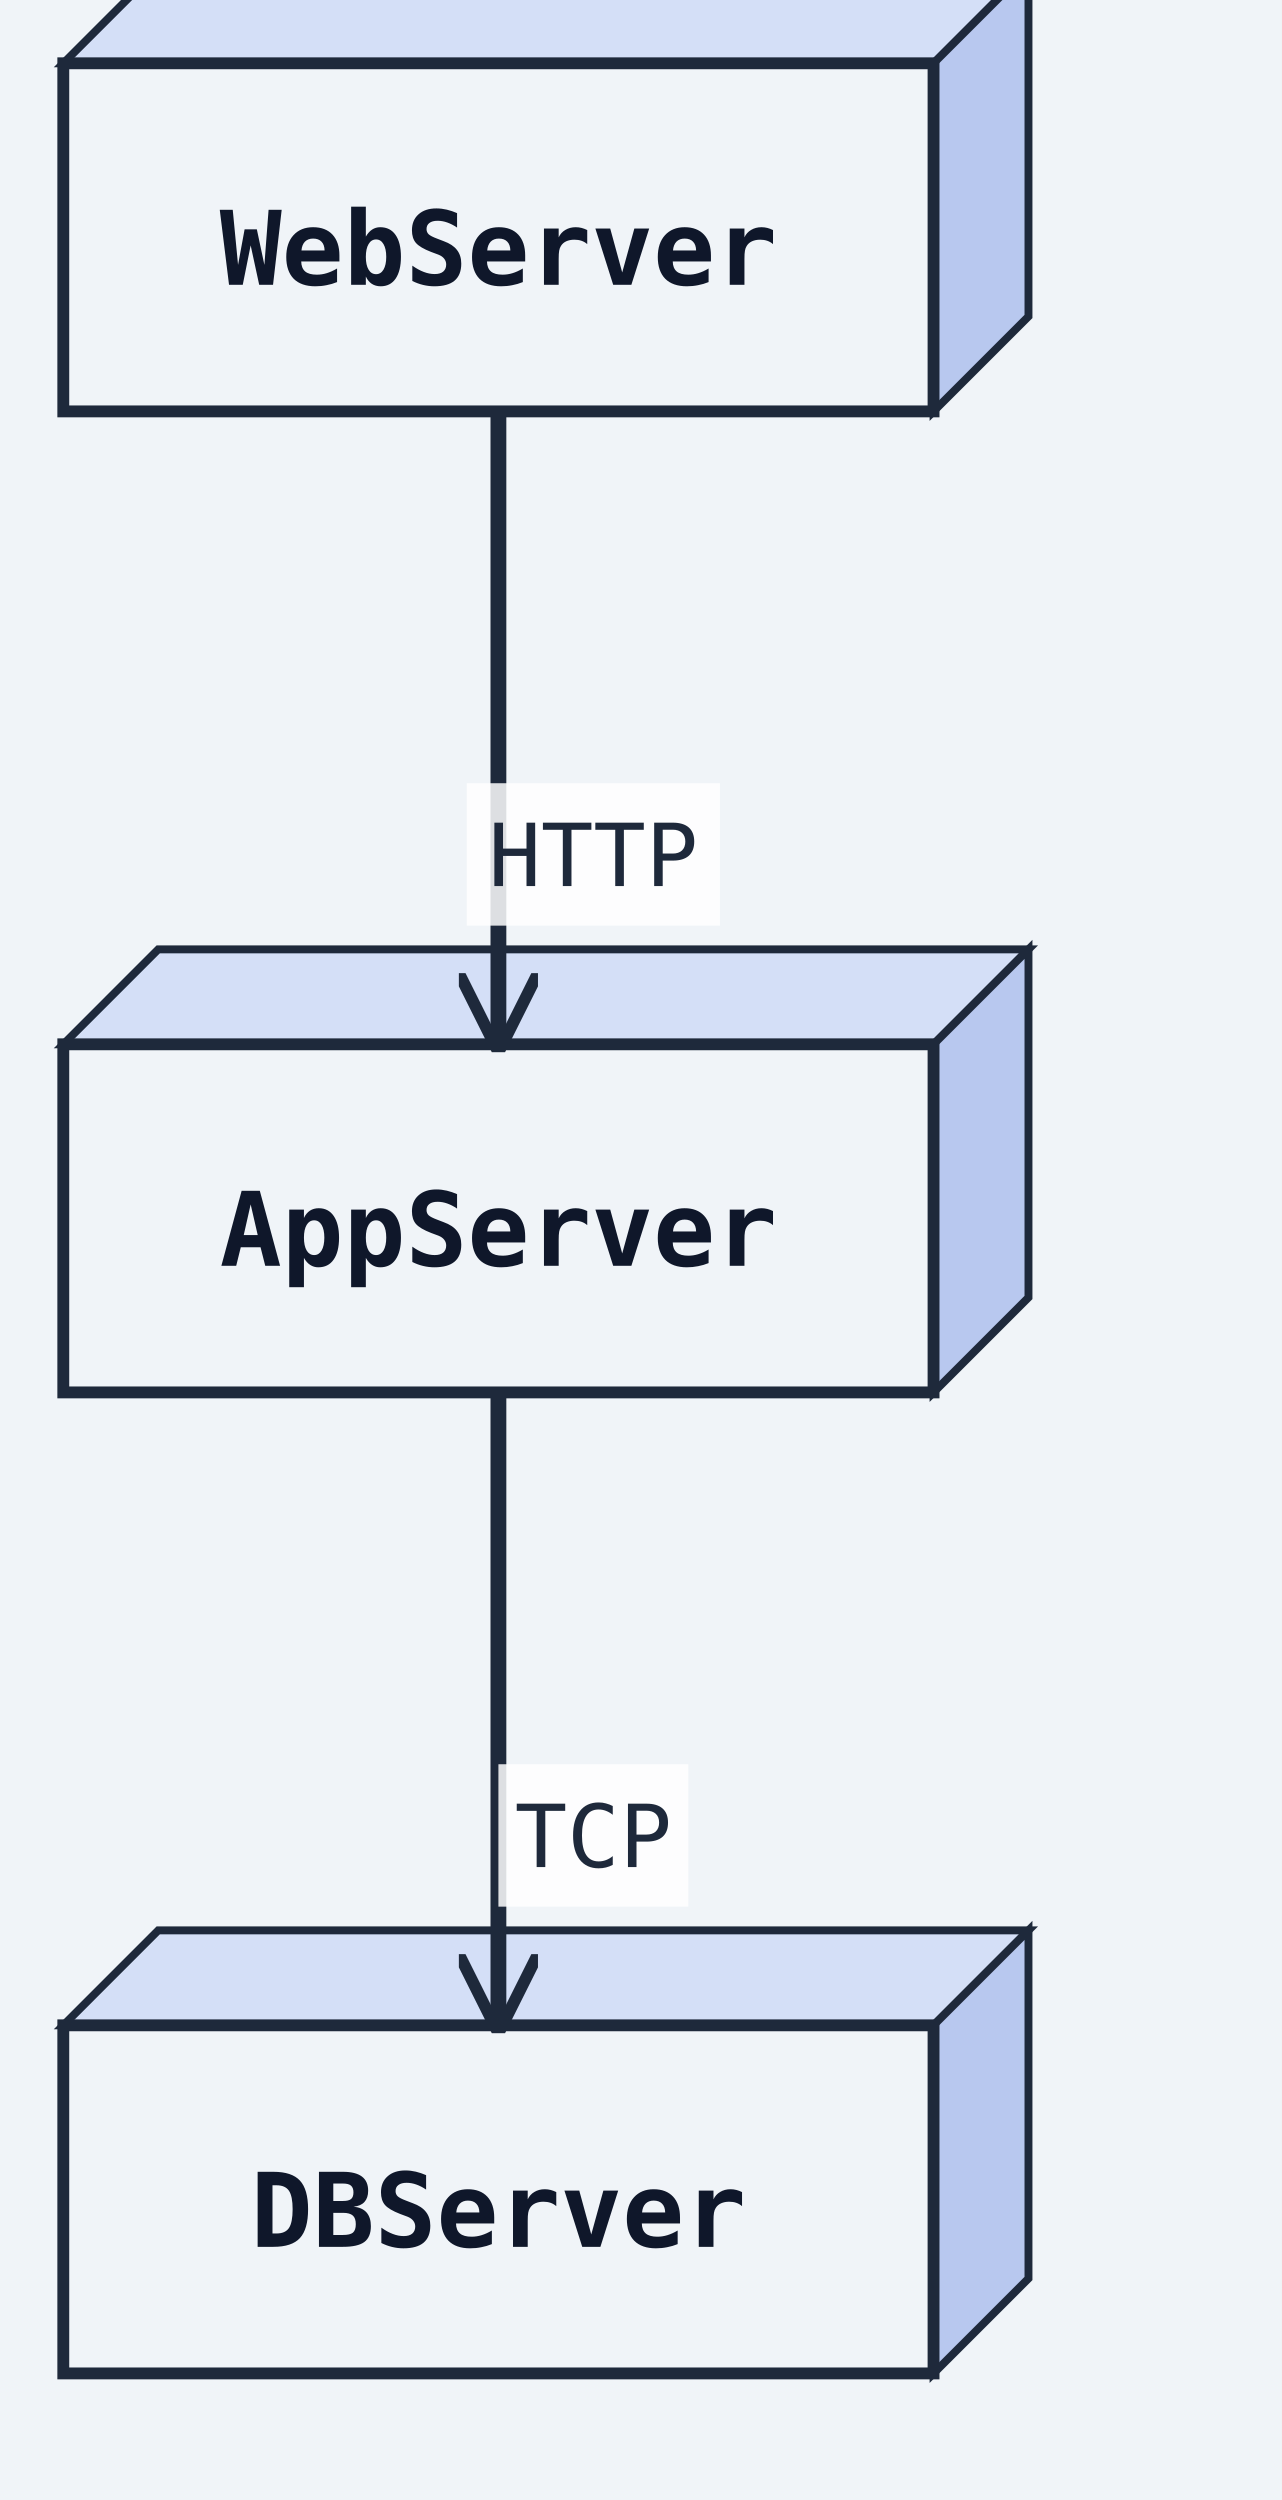
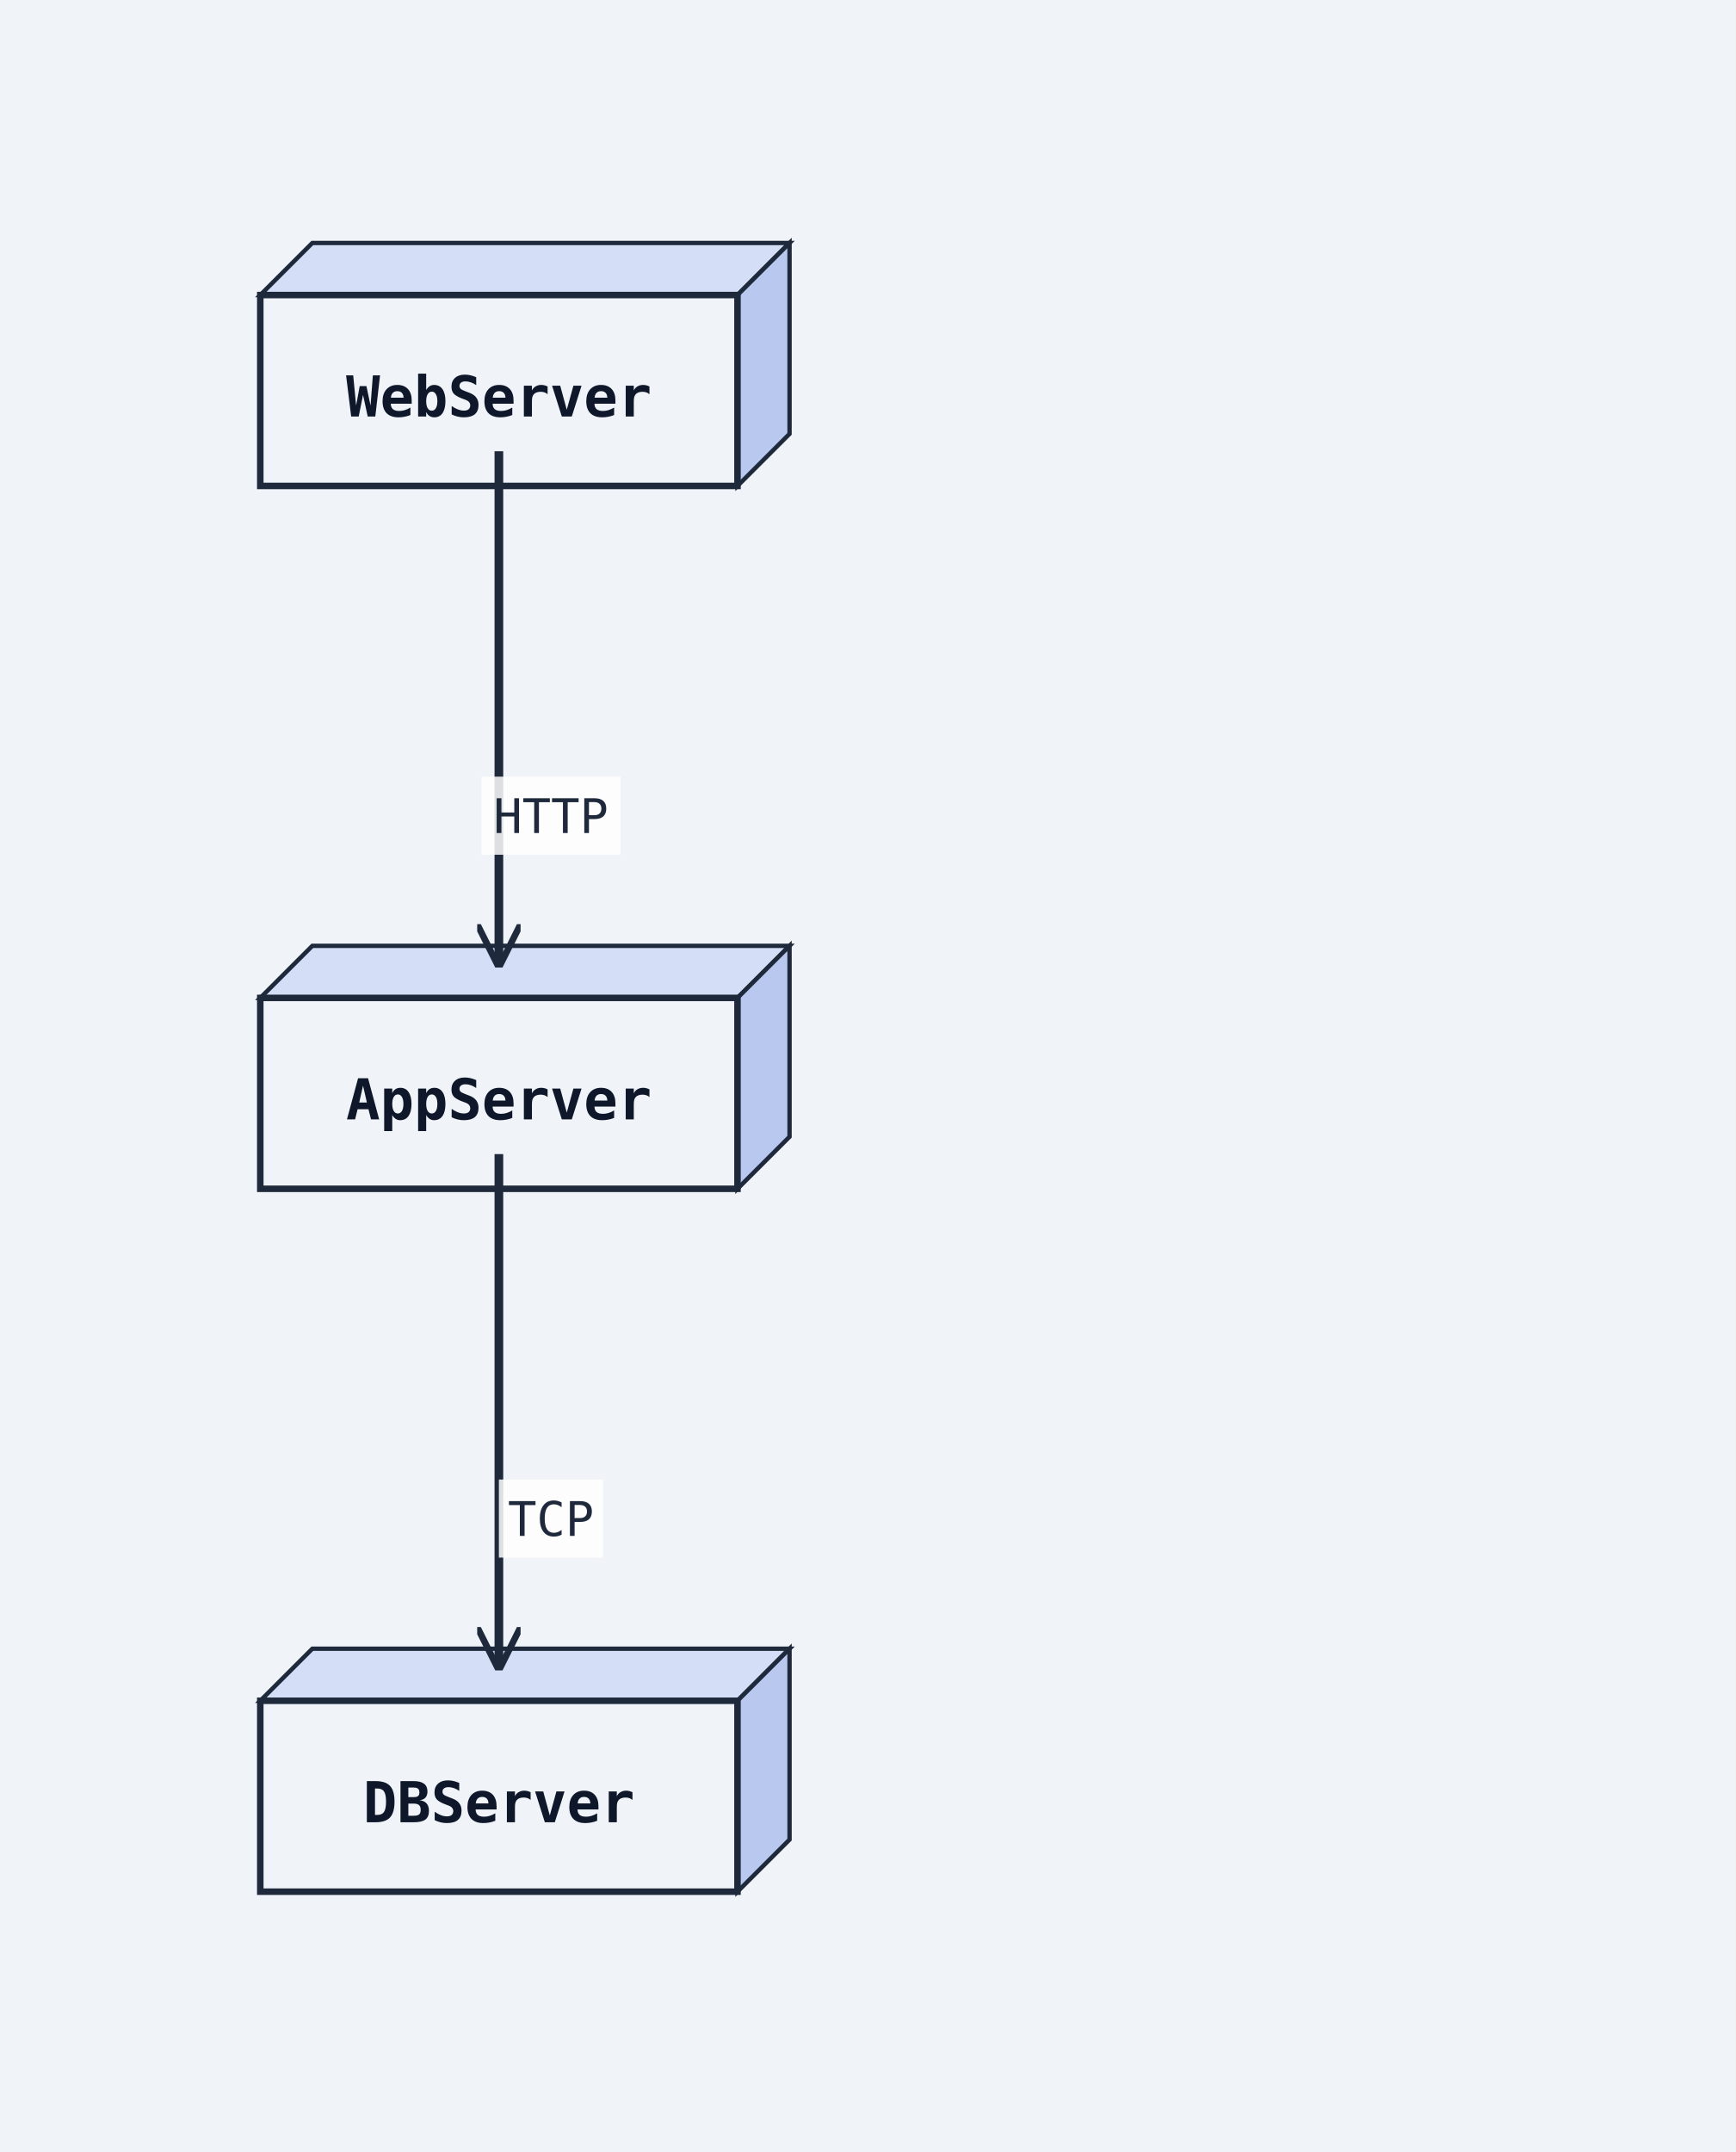
- <svg xmlns="http://www.w3.org/2000/svg" width="162" height="316" viewBox="0 0 162 316">
+ <svg xmlns="http://www.w3.org/2000/svg" width="400" height="496" viewBox="0 0 400 496">
  <rect width="100%" height="100%" fill="#f0f4f8" />
  <defs>
    <marker id="arrow-open" viewBox="0 0 10 10" refX="9" refY="5" markerWidth="10" markerHeight="10" markerUnits="userSpaceOnUse" orient="auto-start-reverse">
      <path d="M0,0 L10,5 L0,10" fill="none" stroke="#1e293b" stroke-width="1.5" />
    </marker>
    <marker id="arrow-triangle" viewBox="0 0 12 12" refX="11" refY="6" markerWidth="12" markerHeight="12" markerUnits="userSpaceOnUse" orient="auto-start-reverse">
      <polygon points="0,0 12,6 0,12" fill="#ffffff" stroke="#1e293b" stroke-width="1.5" fill-rule="nonzero" />
    </marker>
    <marker id="arrow-diamond-filled" viewBox="0 0 14 10" refX="13" refY="5" markerWidth="14" markerHeight="10" markerUnits="userSpaceOnUse" orient="auto-start-reverse">
      <path d="M0,5 L7,0 L14,5 L7,10 z" fill="#1e293b" stroke="#1e293b" stroke-width="1" />
    </marker>
    <marker id="arrow-diamond-open" viewBox="0 0 14 10" refX="13" refY="5" markerWidth="14" markerHeight="10" markerUnits="userSpaceOnUse" orient="auto-start-reverse">
      <path d="M0,5 L7,0 L14,5 L7,10 z" fill="#ffffff" stroke="#1e293b" stroke-width="1" />
    </marker>
    <marker id="arrow-double-open" viewBox="0 0 16 12" refX="15" refY="6" markerWidth="16" markerHeight="12" markerUnits="userSpaceOnUse" orient="auto-start-reverse">
      <path d="M0,1 L8,6 L0,11 M7,1 L15,6 L7,11" fill="none" stroke="#1e293b" stroke-width="1.5" stroke-linejoin="round" />
    </marker>
    <marker id="arrow-circle-open" viewBox="0 0 12 12" refX="11" refY="6" markerWidth="12" markerHeight="12" markerUnits="userSpaceOnUse" orient="auto-start-reverse">
      <circle cx="6" cy="6" r="4" fill="#ffffff" stroke="#1e293b" stroke-width="1.5" />
    </marker>
    <marker id="arrow-circle-filled" viewBox="0 0 12 12" refX="11" refY="6" markerWidth="12" markerHeight="12" markerUnits="userSpaceOnUse" orient="auto-start-reverse">
      <circle cx="6" cy="6" r="4" fill="#1e293b" stroke="#1e293b" stroke-width="1.5" />
    </marker>
    <marker id="arrow-triangle-filled" viewBox="0 0 12 12" refX="11" refY="6" markerWidth="12" markerHeight="12" markerUnits="userSpaceOnUse" orient="auto-start-reverse">
      <polygon points="0,0 12,6 0,12" fill="#1e293b" stroke="#1e293b" stroke-width="1.5" />
    </marker>
    <marker id="arrow-box-filled" viewBox="0 0 12 12" refX="11" refY="6" markerWidth="12" markerHeight="12" markerUnits="userSpaceOnUse" orient="auto-start-reverse">
      <rect x="2" y="2" width="8" height="8" fill="#1e293b" stroke="#1e293b" stroke-width="1.5" />
    </marker>
    <marker id="arrow-plus" viewBox="0 0 12 12" refX="11" refY="6" markerWidth="12" markerHeight="12" markerUnits="userSpaceOnUse" orient="auto-start-reverse">
      <path d="M6,1 L6,11 M1,6 L11,6" fill="none" stroke="#1e293b" stroke-width="1.8" stroke-linecap="round" />
    </marker>
    <marker id="arrow-slash" viewBox="0 0 12 12" refX="10" refY="6" markerWidth="12" markerHeight="12" markerUnits="userSpaceOnUse" orient="auto-start-reverse">
      <path d="M3,2 L9,10" fill="none" stroke="#1e293b" stroke-width="1.8" stroke-linecap="round" />
    </marker>
    <marker id="arrow-cross" viewBox="0 0 12 12" refX="11" refY="6" markerWidth="12" markerHeight="12" markerUnits="userSpaceOnUse" orient="auto-start-reverse">
      <path d="M2,2 L10,10 M10,2 L2,10" fill="none" stroke="#1e293b" stroke-width="1.8" stroke-linecap="round" />
    </marker>
    <marker id="arrow-bracket-open" viewBox="0 0 12 14" refX="11" refY="7" markerWidth="12" markerHeight="14" markerUnits="userSpaceOnUse" orient="auto-start-reverse">
      <path d="M10,1 L4,1 L4,13 L10,13" fill="none" stroke="#1e293b" stroke-width="1.8" stroke-linecap="round" stroke-linejoin="round" />
    </marker>
  </defs>
  <marker id="arrow-ie-one" viewBox="0 0 24 16" refX="22" refY="8" markerWidth="24" markerHeight="16" markerUnits="userSpaceOnUse" orient="auto-start-reverse">
    <path d="M16,2 L16,14" fill="none" stroke="#1e293b" stroke-width="1.8" stroke-linecap="round" />
  </marker>
  <marker id="arrow-ie-zero-one" viewBox="0 0 30 16" refX="28" refY="8" markerWidth="30" markerHeight="16" markerUnits="userSpaceOnUse" orient="auto-start-reverse">
    <circle cx="10" cy="8" r="4" fill="#ffffff" stroke="#1e293b" stroke-width="1.5" />
    <path d="M20,2 L20,14" fill="none" stroke="#1e293b" stroke-width="1.8" stroke-linecap="round" />
  </marker>
  <marker id="arrow-ie-zero-many" viewBox="0 0 34 18" refX="32" refY="9" markerWidth="34" markerHeight="18" markerUnits="userSpaceOnUse" orient="auto-start-reverse">
    <circle cx="8" cy="9" r="4" fill="#ffffff" stroke="#1e293b" stroke-width="1.5" />
    <path d="M18,9 L31,2 M18,9 L31,9 M18,9 L31,16" fill="none" stroke="#1e293b" stroke-width="1.7" stroke-linecap="round" />
  </marker>
  <marker id="arrow-ie-one-many" viewBox="0 0 34 18" refX="32" refY="9" markerWidth="34" markerHeight="18" markerUnits="userSpaceOnUse" orient="auto-start-reverse">
    <path d="M8,2 L8,16 M18,9 L31,2 M18,9 L31,9 M18,9 L31,16" fill="none" stroke="#1e293b" stroke-width="1.7" stroke-linecap="round" />
  </marker>
-   <polygon points="8,8 20,-4 130,-4 118,8" fill="#d4dff7" stroke="#1e293b" stroke-width="1" />
-   <polygon points="118,8 130,-4 130,40 118,52" fill="#b8c8ef" stroke="#1e293b" stroke-width="1" />
-   <rect class="uml-node uml-deployment-shape" data-uml-kind="node" x="8" y="8" width="110" height="44" fill="#f0f4f8" stroke="#1e293b" stroke-width="1.5" />
-   <text x="63" y="36" text-anchor="middle" font-family="monospace" font-size="13" font-weight="600" fill="#0f172a">WebServer</text>
-   <polygon points="8,132 20,120 130,120 118,132" fill="#d4dff7" stroke="#1e293b" stroke-width="1" />
-   <polygon points="118,132 130,120 130,164 118,176" fill="#b8c8ef" stroke="#1e293b" stroke-width="1" />
-   <rect class="uml-node uml-deployment-shape" data-uml-kind="node" x="8" y="132" width="110" height="44" fill="#f0f4f8" stroke="#1e293b" stroke-width="1.5" />
-   <text x="63" y="160" text-anchor="middle" font-family="monospace" font-size="13" font-weight="600" fill="#0f172a">AppServer</text>
-   <polygon points="8,256 20,244 130,244 118,256" fill="#d4dff7" stroke="#1e293b" stroke-width="1" />
-   <polygon points="118,256 130,244 130,288 118,300" fill="#b8c8ef" stroke="#1e293b" stroke-width="1" />
-   <rect class="uml-node uml-deployment-shape" data-uml-kind="node" x="8" y="256" width="110" height="44" fill="#f0f4f8" stroke="#1e293b" stroke-width="1.5" />
-   <text x="63" y="284" text-anchor="middle" font-family="monospace" font-size="13" font-weight="600" fill="#0f172a">DBServer</text>
-   <polyline class="uml-relation" data-uml-from="WebServer" data-uml-to="AppServer" data-uml-arrow="--&gt;" points="63,52 63,92 63,132" fill="none" stroke="#1e293b" stroke-width="2" marker-end="url(#arrow-open)" />
-   <polyline class="uml-relation" data-uml-from="AppServer" data-uml-to="DBServer" data-uml-arrow="--&gt;" points="63,176 63,216 63,256" fill="none" stroke="#1e293b" stroke-width="2" marker-end="url(#arrow-open)" />
-   <rect class="uml-edge-label-bg" data-uml-label-role="edge-background" x="59" y="99" width="32" height="18" fill="white" opacity="0.85" />
-   <text class="uml-edge-label" data-uml-label-role="edge" x="75" y="112" text-anchor="middle" font-family="monospace" font-size="11" fill="#1e293b">HTTP</text>
-   <rect class="uml-edge-label-bg" data-uml-label-role="edge-background" x="63" y="223" width="24" height="18" fill="white" opacity="0.85" />
-   <text class="uml-edge-label" data-uml-label-role="edge" x="75" y="236" text-anchor="middle" font-family="monospace" font-size="11" fill="#1e293b">TCP</text>
+   <polygon points="60,68 72,56 182,56 170,68" fill="#d4dff7" stroke="#1e293b" stroke-width="1" />
+   <polygon points="170,68 182,56 182,100 170,112" fill="#b8c8ef" stroke="#1e293b" stroke-width="1" />
+   <rect class="uml-node uml-deployment-shape" data-uml-kind="node" x="60" y="68" width="110" height="44" fill="#f0f4f8" stroke="#1e293b" stroke-width="1.5" />
+   <text x="115" y="96" text-anchor="middle" font-family="monospace" font-size="13" font-weight="600" fill="#0f172a">WebServer</text>
+   <polygon points="60,230 72,218 182,218 170,230" fill="#d4dff7" stroke="#1e293b" stroke-width="1" />
+   <polygon points="170,230 182,218 182,262 170,274" fill="#b8c8ef" stroke="#1e293b" stroke-width="1" />
+   <rect class="uml-node uml-deployment-shape" data-uml-kind="node" x="60" y="230" width="110" height="44" fill="#f0f4f8" stroke="#1e293b" stroke-width="1.5" />
+   <text x="115" y="258" text-anchor="middle" font-family="monospace" font-size="13" font-weight="600" fill="#0f172a">AppServer</text>
+   <polygon points="60,392 72,380 182,380 170,392" fill="#d4dff7" stroke="#1e293b" stroke-width="1" />
+   <polygon points="170,392 182,380 182,424 170,436" fill="#b8c8ef" stroke="#1e293b" stroke-width="1" />
+   <rect class="uml-node uml-deployment-shape" data-uml-kind="node" x="60" y="392" width="110" height="44" fill="#f0f4f8" stroke="#1e293b" stroke-width="1.5" />
+   <text x="115" y="420" text-anchor="middle" font-family="monospace" font-size="13" font-weight="600" fill="#0f172a">DBServer</text>
+   <polyline class="uml-relation" data-uml-from="WebServer" data-uml-to="AppServer" data-uml-arrow="--&gt;" points="115,104 115,163 115,222" fill="none" stroke="#1e293b" stroke-width="2" marker-end="url(#arrow-open)" />
+   <polyline class="uml-relation" data-uml-from="AppServer" data-uml-to="DBServer" data-uml-arrow="--&gt;" points="115,266 115,325 115,384" fill="none" stroke="#1e293b" stroke-width="2" marker-end="url(#arrow-open)" />
+   <rect class="uml-edge-label-bg" data-uml-label-role="edge-background" x="111" y="179" width="32" height="18" fill="white" opacity="0.85" />
+   <text class="uml-edge-label" data-uml-label-role="edge" x="127" y="192" text-anchor="middle" font-family="monospace" font-size="11" fill="#1e293b">HTTP</text>
+   <rect class="uml-edge-label-bg" data-uml-label-role="edge-background" x="115" y="341" width="24" height="18" fill="white" opacity="0.85" />
+   <text class="uml-edge-label" data-uml-label-role="edge" x="127" y="354" text-anchor="middle" font-family="monospace" font-size="11" fill="#1e293b">TCP</text>
</svg>
